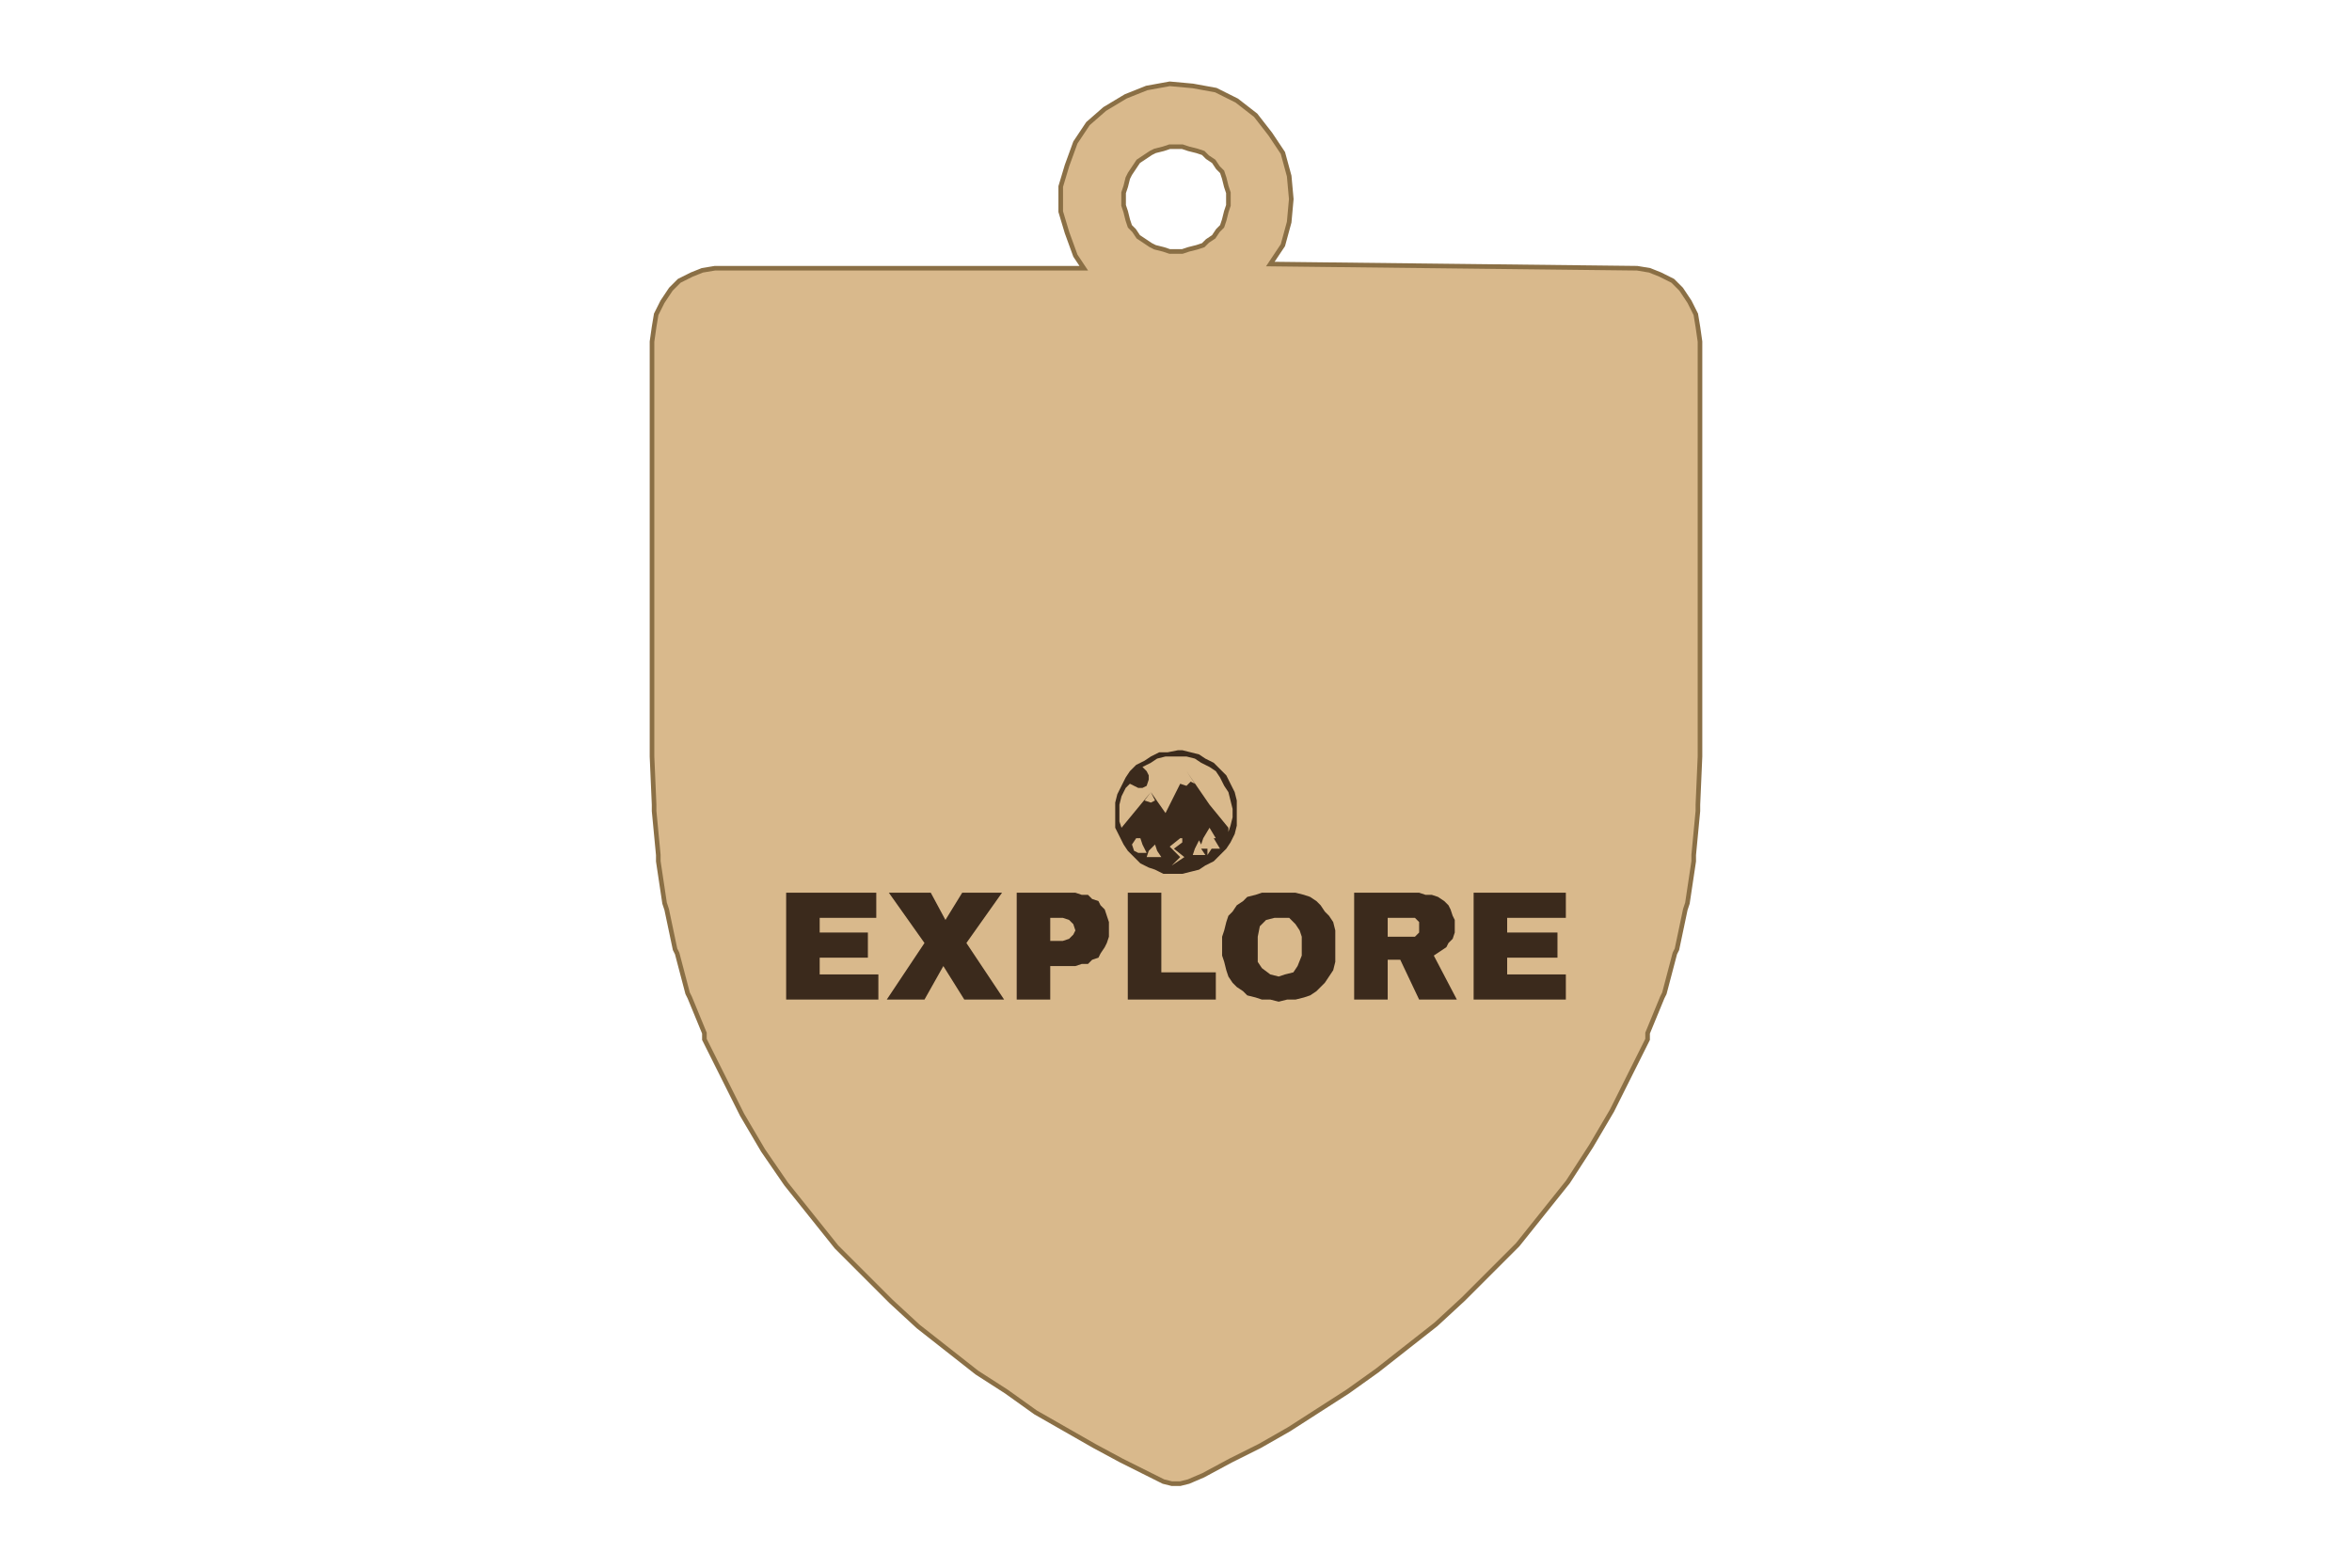
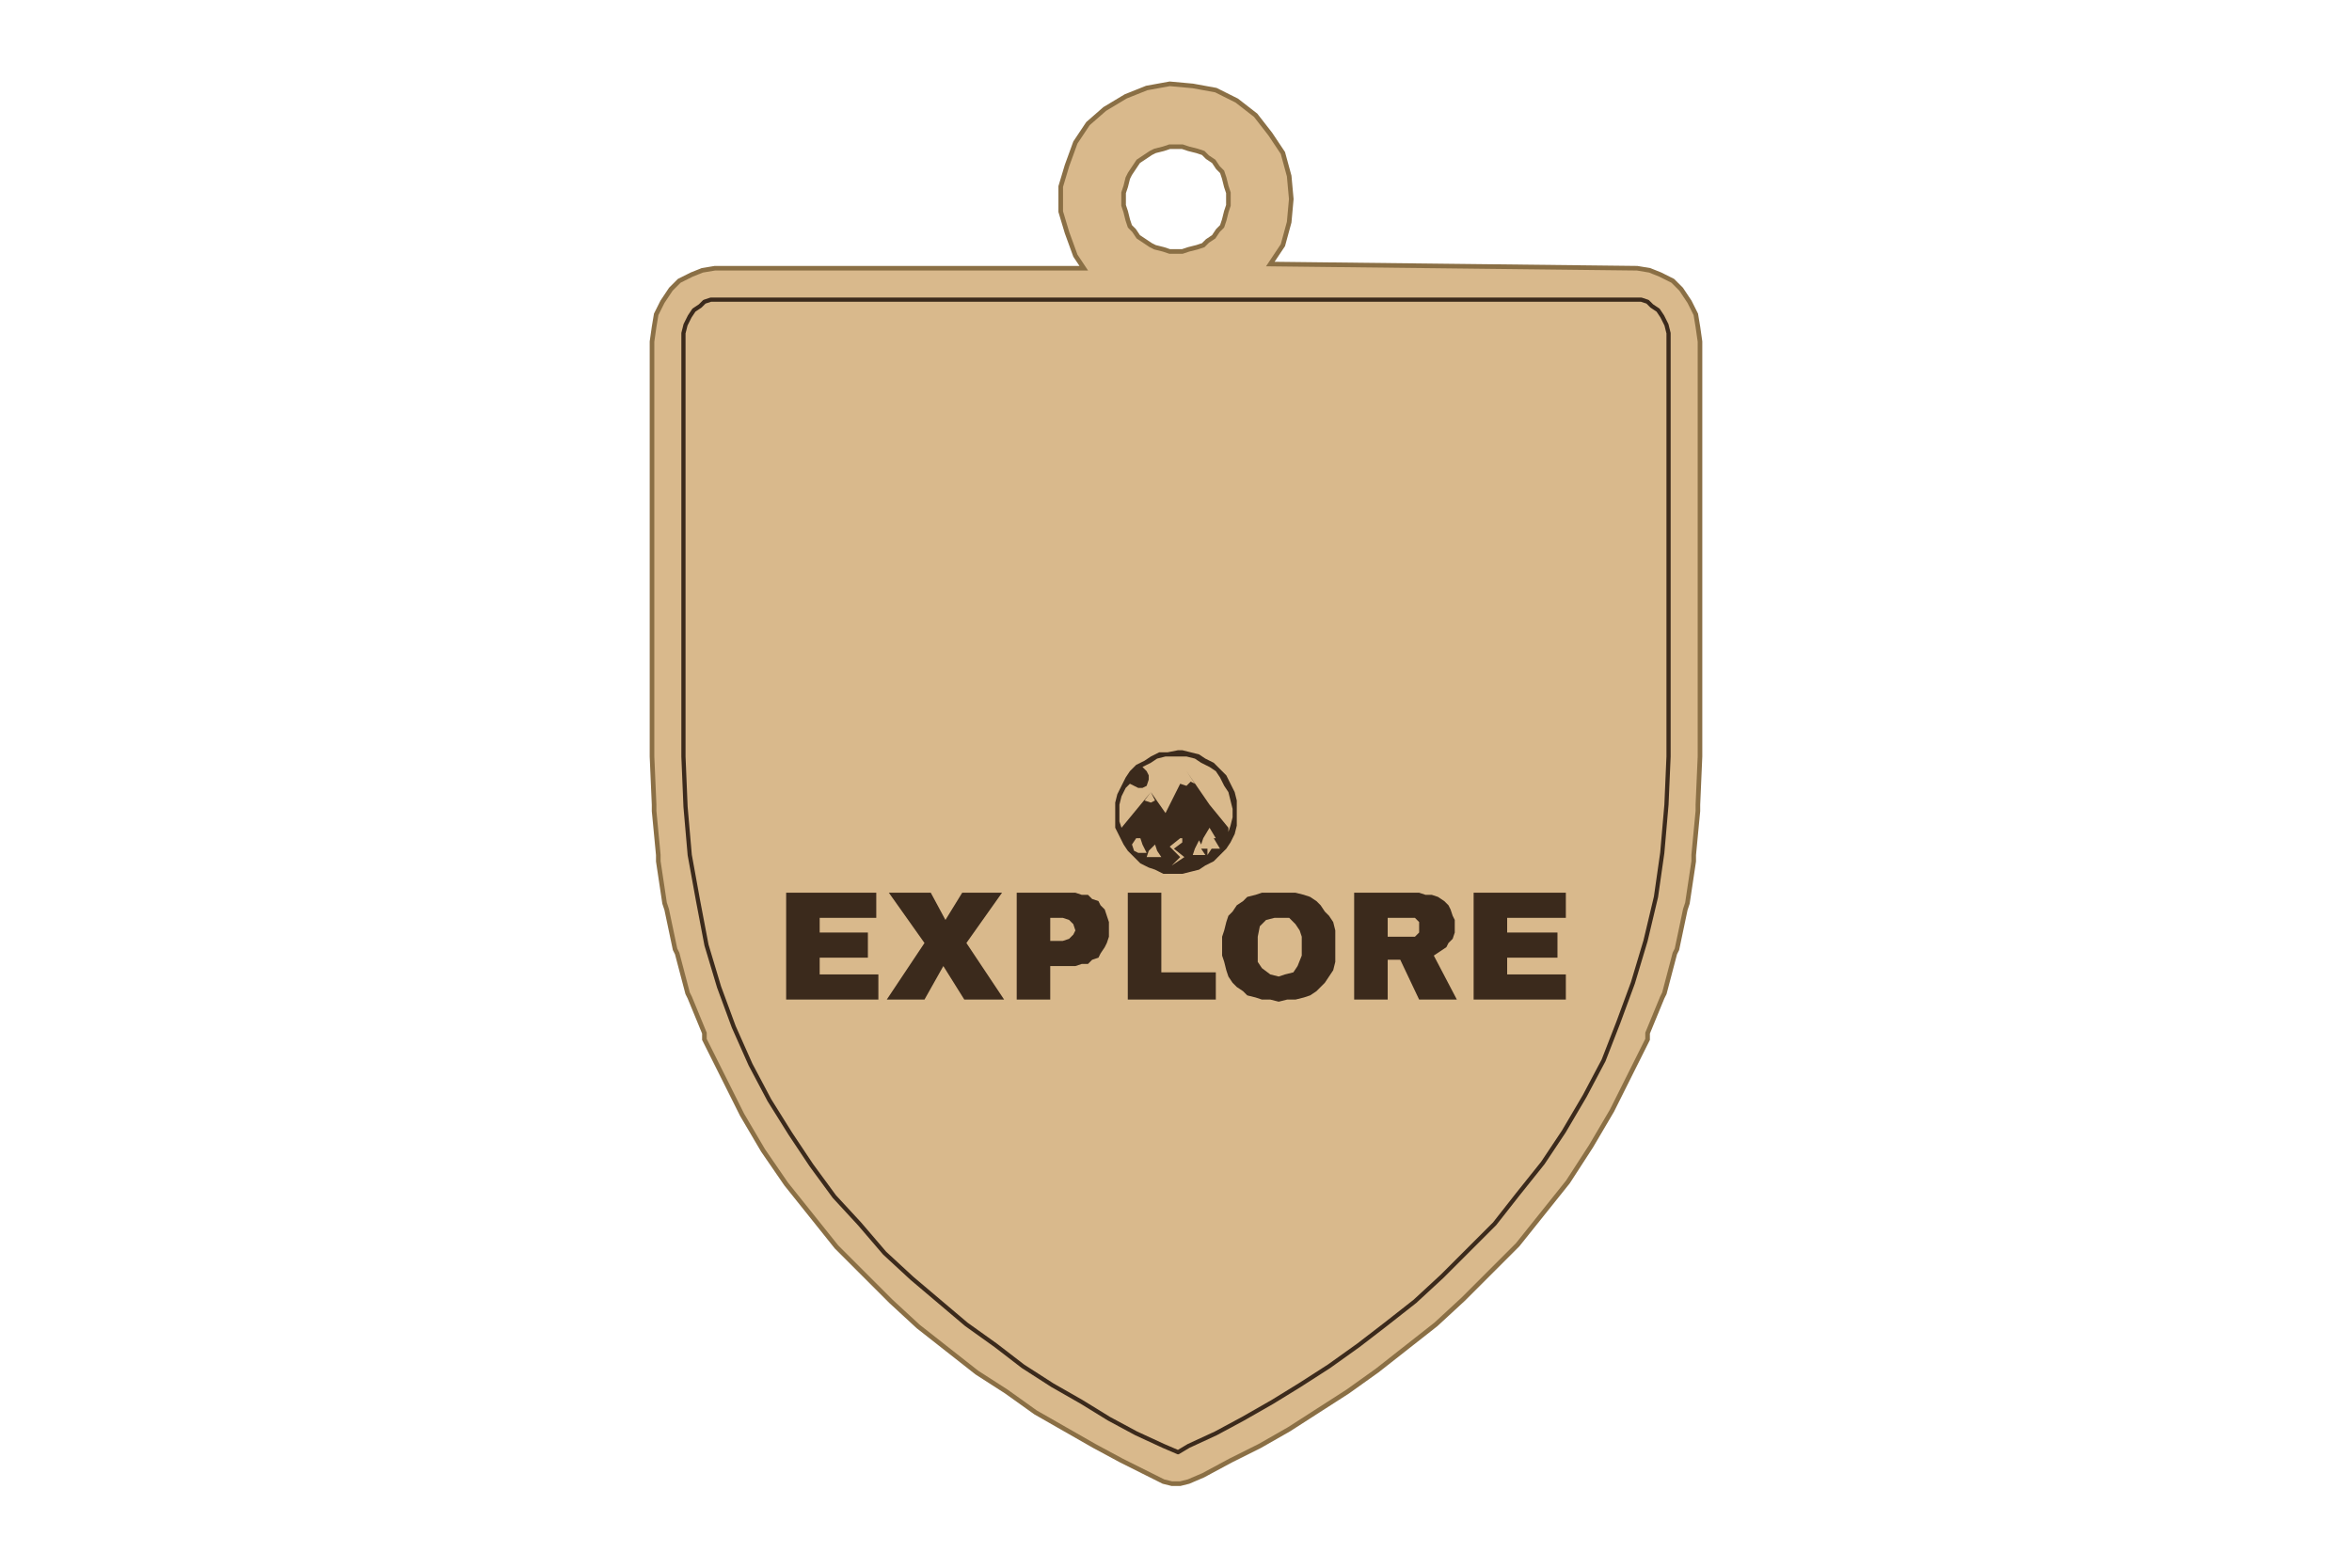
<svg xmlns="http://www.w3.org/2000/svg" width="300" height="200" viewBox="-4.01 -12.8 58.02 74.81">
  <path fill="#D9B98C" fill-rule="evenodd" stroke="#8A6F45" stroke-width=".22" d="m25.8-8.7 1.1.2 1 .5.9.7.7.9.6.9.3 1.1.1 1.1-.1 1.1-.3 1.1-.6.9L47 0l.6.1.5.2.6.3.4.4.4.6.3.6.1.6.1.7v19.8l-.1 2.3v.3l-.2 2.1v.3l-.3 2-.1.3-.4 1.9-.1.2-.5 1.9-.1.2-.7 1.7v.3l-.8 1.6-.1.2-.8 1.6-1 1.7-1.1 1.7-1.2 1.5-1.2 1.5-1.3 1.3-1.3 1.3-1.3 1.2-1.4 1.1-1.4 1.1-1.4 1-1.4.9-1.4.9-1.4.8-1.4.7-1.3.7-.7.3-.4.1h-.4l-.4-.1-.6-.3-1.4-.7-1.3-.7-1.4-.8-1.4-.8-1.4-1-1.4-.9-1.4-1.1-1.4-1.1-1.3-1.2-1.3-1.3-1.3-1.3-1.2-1.5-1.2-1.5-1.1-1.6-1-1.7-.9-1.8-.1-.2-.8-1.6v-.3l-.7-1.7-.1-.2-.5-1.9-.1-.2-.4-1.9-.1-.3-.3-2V28l-.2-2.1v-.3L0 23.3V3.5l.1-.7.1-.6.3-.6.4-.6.4-.4.6-.3.5-.2L3 0h17.6l-.4-.6-.4-1.1-.3-1v-1.2l.3-1 .4-1.1.6-.9.8-.7 1-.6 1-.4 1.1-.2Zm1.7 5.4v.3l-.1.3-.1.4-.1.3-.2.2-.2.3-.3.2-.2.2-.3.1-.4.1-.3.1h-.6l-.3-.1L24-1l-.2-.1-.3-.2-.3-.2-.2-.3-.2-.2-.1-.3-.1-.4-.1-.3v-.6l.1-.3.1-.4.1-.2.2-.3.2-.3.3-.2.3-.2.2-.1.4-.1.3-.1h.6l.3.1.4.1.3.1.2.2.3.2.2.3.2.2.1.3.1.4.1.3v.1Z" />
  <path fill="#3B2A1C" fill-rule="evenodd" d="M30.3 29.8h.4l.4.1.3.1.3.2.2.2.2.3.2.2.2.3.1.4v1.5l-.1.4-.2.3-.2.3-.2.2-.2.2-.3.2-.3.1-.4.1h-.4l-.4.1-.4-.1h-.4l-.3-.1-.4-.1-.2-.2-.3-.2-.2-.2-.2-.3-.1-.3-.1-.4-.1-.3v-.9l.1-.3.1-.4.1-.3.2-.2.2-.3.3-.2.2-.2.4-.1.3-.1h.8Zm-.6 1.2-.4.1-.3.3-.1.5v1.2l.2.3.4.3.4.1.3-.1.4-.1.2-.3.2-.5v-.9l-.1-.3-.2-.3-.3-.3h-.5Zm13.9 0h-2.8v.7h2.4v1.2h-2.4v.8h2.8v1.2h-4.4v-5.1h4.4Zm-6.7-1.1h.3l.3.1.3.2.2.2.1.2.1.3.1.2v.6l-.1.3-.2.2-.1.2-.3.2-.3.2 1.1 2.1h-1.8l-.9-1.9h-.6v1.9h-1.6v-5.1h3.1ZM35.1 31v.9h1.3l.2-.2v-.5l-.2-.2h-.2Zm-10.8 2.6h2.6v1.3h-4.2v-5.1h1.6Zm-3.8-3.7h.3l.2.2.3.1.1.2.2.2.1.3.1.3v.7l-.1.3-.1.2-.2.3-.1.2-.3.1-.2.2h-.3l-.3.1H19v1.6h-1.6v-5.1h2.8ZM19 31v1.1h.6l.3-.1.2-.2.1-.2-.1-.3-.2-.2-.3-.1Zm-5 .1.8-1.3h1.9L15 32.2l1.8 2.7h-1.9l-1-1.6-.9 1.6h-1.8l1.8-2.7-1.7-2.4h2Zm-3.3-.1H8v.7h2.3v1.2H8v.8h2.8v1.2H6.4v-5.1h4.3Zm14.6-8 .4.1.4.1.3.2.4.2.3.3.3.3.2.4.2.4.1.4v1.2l-.1.4-.2.4-.2.3-.3.3-.3.3-.4.2-.3.2-.4.1-.4.1h-.9l-.4-.2-.3-.1-.4-.2-.3-.3-.3-.3-.2-.3-.2-.4-.2-.4v-1.2l.1-.4.2-.4.2-.4.2-.3.3-.3.4-.2.3-.2.4-.2h.4l.5-.1Zm-.1 4.2-.5.4.5.5-.4.4.6-.4-.5-.4.4-.3v-.2Zm-1.5.6-.1.3h.7l-.2-.3-.1-.3Zm2.6-.6h-3.7.5l-.2.3.1.3.2.1h.4l-.2-.4-.1-.3zl-.1.3-.1-.2-.2.4-.1.3h.6l-.2-.3h.3v.3l.2-.3h.4l-.3-.5h.6-.5l-.3-.5Zm-1.4-3.9h-.4l-.4.1-.3.2-.4.2.2.2.1.2v.2l-.1.3-.2.1h-.2l-.2-.1-.2-.1-.2.2-.2.4-.1.4v.8l.1.3 1.4-1.7-.3.4.3.1.2-.1-.2-.4.7 1 .7-1.4.3.1.2-.2.2.1-.4-.6 1.1 1.6.9 1.1v.2l.1-.3.1-.4v-.4l-.1-.4-.1-.4-.2-.3-.2-.4-.2-.3-.3-.2-.4-.2-.3-.2-.4-.1h-.4Z" />
+   <path fill="none" stroke="#3B2A1C" stroke-linecap="round" stroke-linejoin="round" stroke-width=".2" d="m35 50.4-1.3 1-1.4 1-1.4.9-1.3.8-1.4.8-1.3.7-1.3.6-.5.3-.7-.3-1.3-.6-1.3-.7-1.3-.8-1.4-.8-1.4-.9-1.3-1-1.4-1-1.3-1.1-1.3-1.1-1.3-1.2-1.2-1.4-1.2-1.3-1.1-1.5-1-1.5-1-1.6-.9-1.7-.8-1.8-.7-1.9-.6-2-.4-2.1-.4-2.2-.2-2.3-.1-2.4V3.1l.1-.4.2-.4L2 2l.3-.2.2-.2.3-.1h44.4l.3.1.2.2.3.2.2.3.2.4.1.4v20.2l-.1 2.3-.2 2.3-.3 2.1-.5 2.1-.6 2-.7 1.9-.7 1.8-.9 1.7-1 1.7-1 1.5-1.2 1.5-1.1 1.4-1.3 1.3-1.2 1.2-1.3 1.2z" />
</svg>
